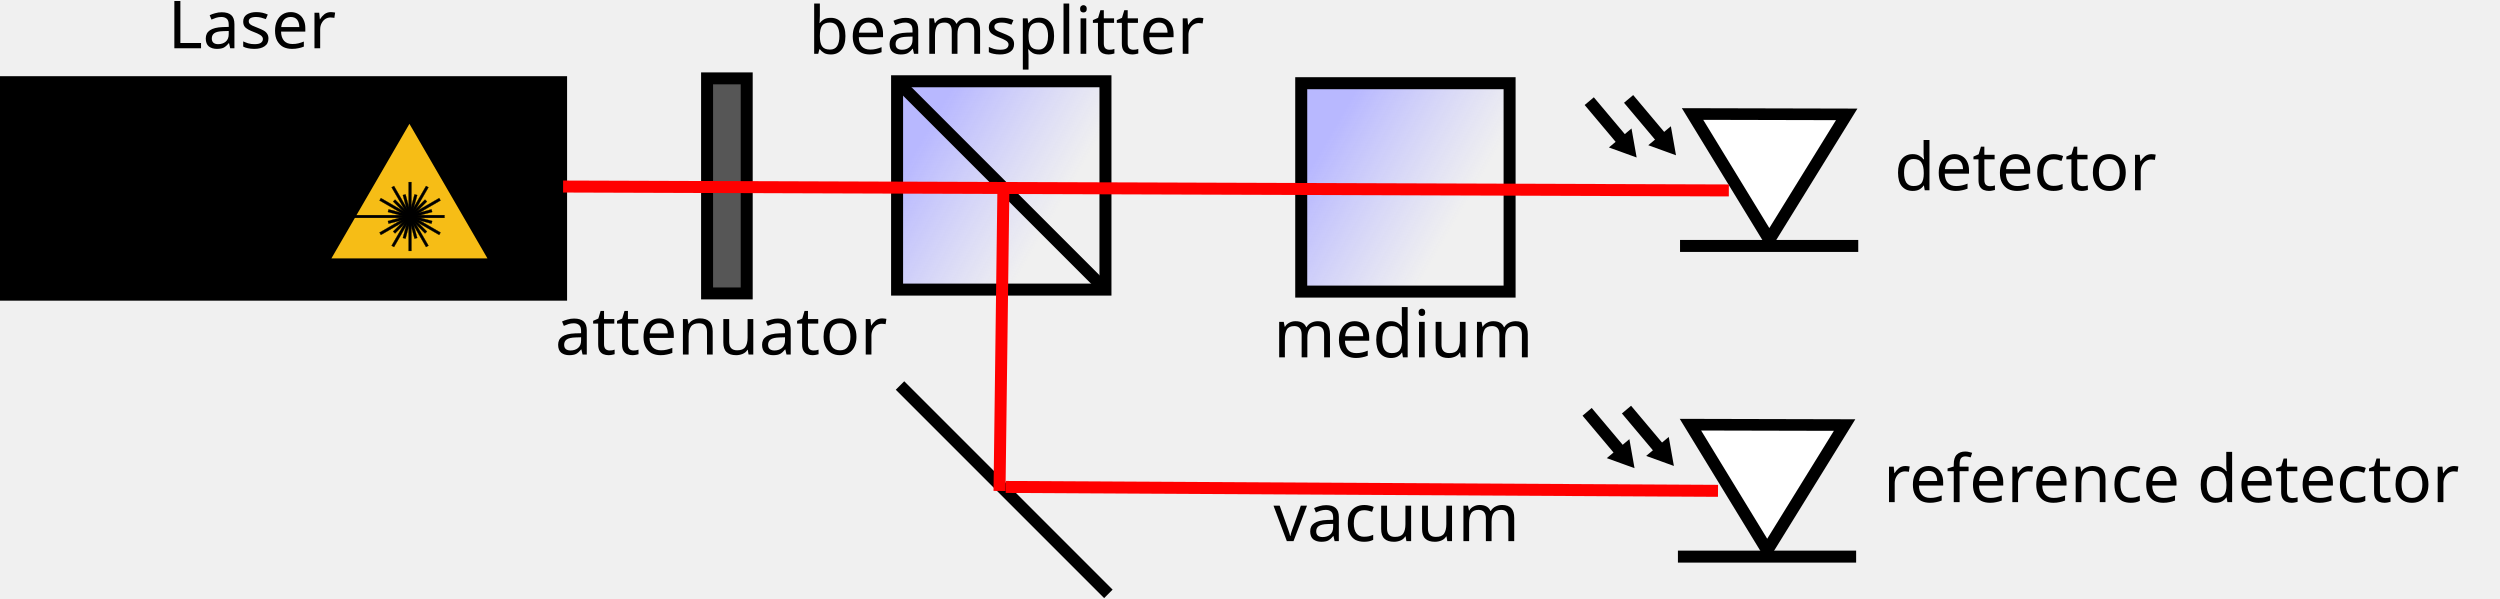
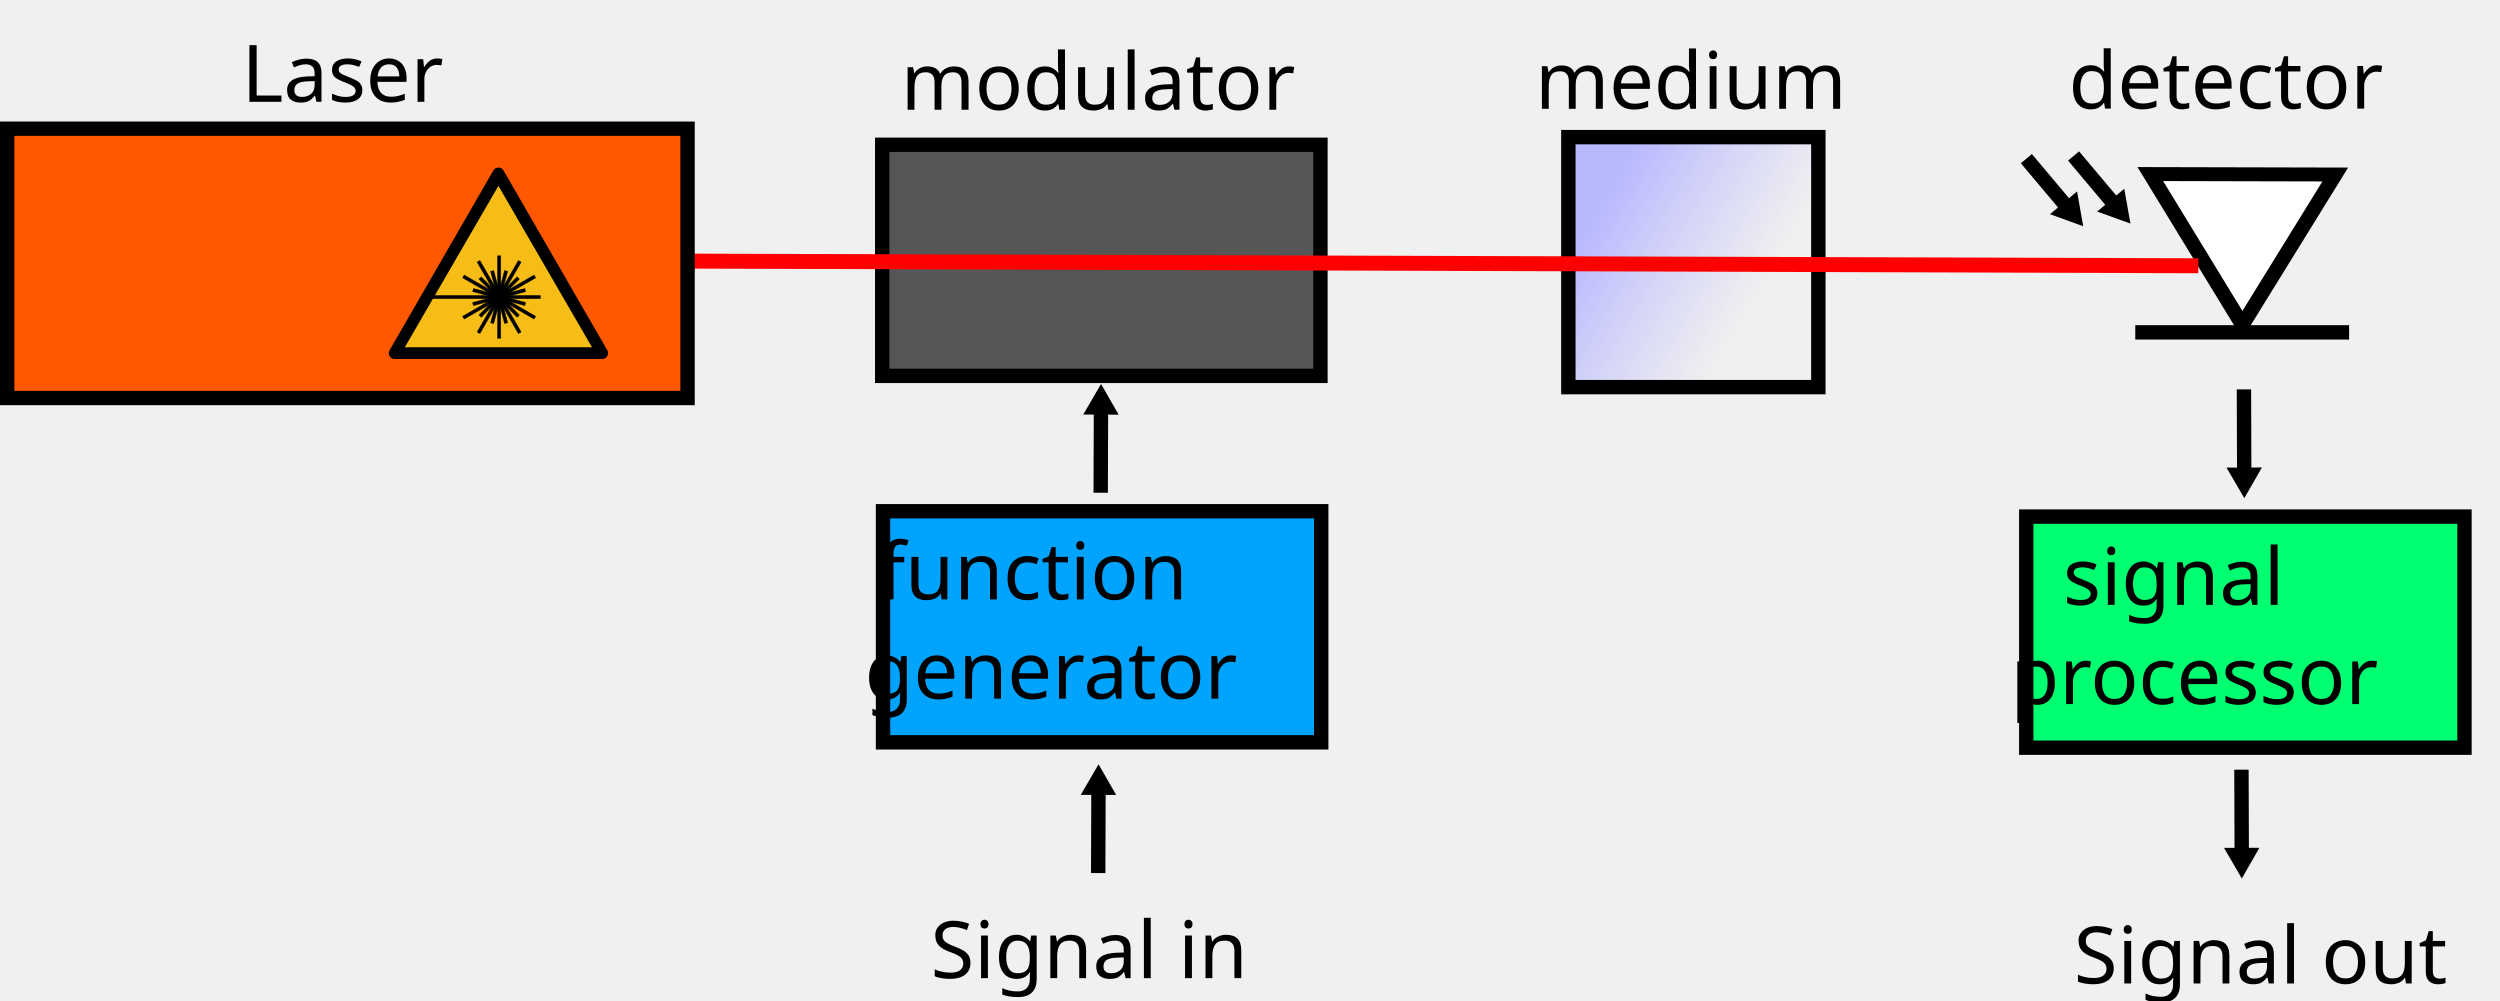
- <svg xmlns="http://www.w3.org/2000/svg" xmlns:xlink="http://www.w3.org/1999/xlink" width="239.953mm" height="57.407mm" viewBox="0 0 239.953 57.407" version="1.1" id="svg8">
+ <svg xmlns="http://www.w3.org/2000/svg" xmlns:xlink="http://www.w3.org/1999/xlink" width="200mm" height="80mm" viewBox="0 0 200 80" version="1.1" id="svg8">
  <defs id="defs2">
    <marker orient="auto" refY="0" refX="0" id="TriangleOutS" style="overflow:visible">
      <path id="path4856" d="M 5.77,0 -2.88,5 V -5 Z" style="fill:#000000;fill-opacity:1;fill-rule:evenodd;stroke:#000000;stroke-width:1pt;stroke-opacity:1" transform="scale(0.2)" />
    </marker>
    <marker orient="auto" refY="0" refX="0" id="Arrow1Send" style="overflow:visible">
      <path id="path4723" d="M 0,0 5,-5 -12.5,0 5,5 Z" style="fill:#000000;fill-opacity:1;fill-rule:evenodd;stroke:#000000;stroke-width:1pt;stroke-opacity:1" transform="matrix(-0.2,0,0,-0.2,-1.2,0)" />
    </marker>
    <marker orient="auto" refY="0" refX="0" id="Arrow1Lend" style="overflow:visible">
      <path id="path4711" d="M 0,0 5,-5 -12.5,0 5,5 Z" style="fill:#000000;fill-opacity:1;fill-rule:evenodd;stroke:#000000;stroke-width:1pt;stroke-opacity:1" transform="matrix(-0.8,0,0,-0.8,-10,0)" />
    </marker>
    <linearGradient id="linearGradient4614">
      <stop style="stop-color:#b8b8ff;stop-opacity:1" offset="0" id="stop4610" />
      <stop style="stop-color:#c1c1ff;stop-opacity:0" offset="1" id="stop4612" />
    </linearGradient>
-     <linearGradient xlink:href="#linearGradient4614" id="linearGradient4616" x1="84.141" y1="155.154" x2="96.74" y2="162.504" gradientUnits="userSpaceOnUse" gradientTransform="translate(4.460124,97.6946)" />
-     <linearGradient gradientTransform="translate(43.25017,97.88233)" xlink:href="#linearGradient4614" id="linearGradient4616-9" x1="84.141" y1="155.154" x2="96.74" y2="162.504" gradientUnits="userSpaceOnUse" />
+     <linearGradient gradientTransform="translate(43.82517,78.27296)" xlink:href="#linearGradient4614" id="linearGradient4616-9" x1="84.141" y1="155.154" x2="96.74" y2="162.504" gradientUnits="userSpaceOnUse" />
    <marker orient="auto" refY="0" refX="0" id="TriangleOutS-6" style="overflow:visible">
      <path id="path4856-2" d="M 5.77,0 -2.88,5 V -5 Z" style="fill:#000000;fill-opacity:1;fill-rule:evenodd;stroke:#000000;stroke-width:1pt;stroke-opacity:1" transform="scale(0.2)" />
    </marker>
    <marker orient="auto" refY="0" refX="0" id="TriangleOutS-6-8" style="overflow:visible">
      <path id="path4856-2-7" d="M 5.77,0 -2.88,5 V -5 Z" style="fill:#000000;fill-opacity:1;fill-rule:evenodd;stroke:#000000;stroke-width:1pt;stroke-opacity:1" transform="scale(0.2)" />
    </marker>
    <marker orient="auto" refY="0" refX="0" id="TriangleOutS-9" style="overflow:visible">
      <path id="path4856-20" d="M 5.77,0 -2.88,5 V -5 Z" style="fill:#000000;fill-opacity:1;fill-rule:evenodd;stroke:#000000;stroke-width:1pt;stroke-opacity:1" transform="scale(0.2)" />
    </marker>
+     <marker orient="auto" refY="0" refX="0" id="TriangleOutS-6-9" style="overflow:visible">
+       <path id="path4856-2-9" d="M 5.77,0 -2.88,5 V -5 Z" style="fill:#000000;fill-opacity:1;fill-rule:evenodd;stroke:#000000;stroke-width:1pt;stroke-opacity:1" transform="scale(0.2)" />
+     </marker>
+     <marker orient="auto" refY="0" refX="0" id="TriangleOutS-6-9-4" style="overflow:visible">
+       <path id="path4856-2-9-9" d="M 5.77,0 -2.88,5 V -5 Z" style="fill:#000000;fill-opacity:1;fill-rule:evenodd;stroke:#000000;stroke-width:1pt;stroke-opacity:1" transform="scale(0.2)" />
+     </marker>
+     <marker orient="auto" refY="0" refX="0" id="TriangleOutS-6-9-4-0" style="overflow:visible">
+       <path id="path4856-2-9-9-7" d="M 5.77,0 -2.88,5 V -5 Z" style="fill:#000000;fill-opacity:1;fill-rule:evenodd;stroke:#000000;stroke-width:1pt;stroke-opacity:1" transform="scale(0.2)" />
+     </marker>
+     <marker orient="auto" refY="0" refX="0" id="TriangleOutS-6-9-5" style="overflow:visible">
+       <path id="path4856-2-9-8" d="M 5.77,0 -2.88,5 V -5 Z" style="fill:#000000;fill-opacity:1;fill-rule:evenodd;stroke:#000000;stroke-width:1pt;stroke-opacity:1" transform="scale(0.2)" />
+     </marker>
+     <marker orient="auto" refY="0" refX="0" id="TriangleOutS-6-9-4-6" style="overflow:visible">
+       <path id="path4856-2-9-9-1" d="M 5.77,0 -2.88,5 V -5 Z" style="fill:#cdcdcd;fill-opacity:1;fill-rule:evenodd;stroke:#cdcdcd;stroke-width:1pt;stroke-opacity:1" transform="scale(0.2)" />
+     </marker>
  </defs>
-   <g id="layer1" transform="translate(0,-239.5927)">
-     <rect style="fill:#000000;fill-opacity:1;stroke:none;stroke-width:1.295;stroke-linecap:round;stroke-miterlimit:10;stroke-dasharray:none;stroke-opacity:1" id="rect4485" width="54.429" height="21.545" x="0" y="246.906" />
-     <g id="g4532" transform="matrix(-0.02925057,0,0,0.02925057,48.07266,250.0147)">
+   <g id="layer1" transform="translate(0,-217)">
+     <rect style="fill:url(#linearGradient4616-9);fill-opacity:1;stroke:#000000;stroke-width:1.152;stroke-linecap:round;stroke-miterlimit:10;stroke-dasharray:none;stroke-opacity:1" id="rect4536-7" width="20" height="20" x="125.468" y="227.971" />
+     <rect style="fill:#565656;fill-opacity:1;stroke:#000000;stroke-width:1.15;stroke-linecap:round;stroke-miterlimit:10;stroke-dasharray:none;stroke-opacity:1" id="rect4536-7-6" width="35.058" height="18.487" x="70.577" y="228.582" />
+     <path style="fill:#ffffff;fill-opacity:1;stroke:#000000;stroke-width:4.92;stroke-linecap:round;stroke-miterlimit:10;stroke-dasharray:none;stroke-opacity:1" id="path4689" d="M 67.886,111.515 6.506,111.673 37.059,58.437 Z" transform="matrix(0.2410746,0,0,-0.2265997,170.4553,256.2302)" />
+     <path style="fill:none;stroke:#000000;stroke-width:1.15;stroke-linecap:butt;stroke-linejoin:miter;stroke-miterlimit:4;stroke-dasharray:none;stroke-opacity:1" d="m 170.823,243.589 h 17.105" id="path4691" />
+     <path style="fill:none;stroke:#000000;stroke-width:1.15;stroke-linecap:butt;stroke-linejoin:miter;stroke-miterlimit:4;stroke-dasharray:none;stroke-opacity:1;marker-end:url(#TriangleOutS)" d="m 165.886,229.478 3.498,4.158" id="path4691-0" />
+     <path style="fill:none;stroke:#000000;stroke-width:1.15;stroke-linecap:butt;stroke-linejoin:miter;stroke-miterlimit:4;stroke-dasharray:none;stroke-opacity:1;marker-end:url(#TriangleOutS-6)" d="m 162.108,229.691 3.498,4.158" id="path4691-0-6" />
+     <path style="fill:none;stroke:#ff0000;stroke-width:1.196;stroke-linecap:butt;stroke-linejoin:miter;stroke-miterlimit:4;stroke-dasharray:none;stroke-opacity:1" d="m 54.62,237.888 121.247,0.373" id="path6148" />
+     <rect style="fill:#ff5800;fill-opacity:1;stroke:#000000;stroke-width:1.15;stroke-linecap:round;stroke-miterlimit:10;stroke-dasharray:none;stroke-opacity:1" id="rect4485" width="54.429" height="21.545" x="0.575" y="227.297" />
+     <text xml:space="preserve" style="font-style:normal;font-variant:normal;font-weight:normal;font-stretch:normal;font-size:6.35px;line-height:1.25;font-family:sans-serif;-inkscape-font-specification:'sans-serif, Normal';font-variant-ligatures:normal;font-variant-caps:normal;font-variant-numeric:normal;font-feature-settings:normal;text-align:start;letter-spacing:0px;word-spacing:0px;writing-mode:lr-tb;text-anchor:start;fill:#000000;fill-opacity:1;stroke:none;stroke-width:0.265" x="19.345" y="225.142" id="text6230">
+       <tspan id="tspan6228" x="19.345" y="225.142" style="font-style:normal;font-variant:normal;font-weight:normal;font-stretch:normal;font-size:6.35px;font-family:sans-serif;-inkscape-font-specification:'sans-serif, Normal';font-variant-ligatures:normal;font-variant-caps:normal;font-variant-numeric:normal;font-feature-settings:normal;text-align:start;writing-mode:lr-tb;text-anchor:start;stroke-width:0.265">Laser</tspan>
+     </text>
+     <text xml:space="preserve" style="font-style:normal;font-variant:normal;font-weight:normal;font-stretch:normal;font-size:6.35px;line-height:1.25;font-family:sans-serif;-inkscape-font-specification:'sans-serif, Normal';font-variant-ligatures:normal;font-variant-caps:normal;font-variant-numeric:normal;font-feature-settings:normal;text-align:start;letter-spacing:0px;word-spacing:0px;writing-mode:lr-tb;text-anchor:start;fill:#000000;fill-opacity:1;stroke:none;stroke-width:0.265" x="122.806" y="225.704" id="text6242">
+       <tspan id="tspan6240" x="122.806" y="225.704" style="font-style:normal;font-variant:normal;font-weight:normal;font-stretch:normal;font-size:6.35px;font-family:sans-serif;-inkscape-font-specification:'sans-serif, Normal';font-variant-ligatures:normal;font-variant-caps:normal;font-variant-numeric:normal;font-feature-settings:normal;text-align:start;writing-mode:lr-tb;text-anchor:start;stroke-width:0.265">medium</tspan>
+     </text>
+     <text xml:space="preserve" style="font-style:normal;font-variant:normal;font-weight:normal;font-stretch:normal;font-size:6.35px;line-height:1.25;font-family:sans-serif;-inkscape-font-specification:'sans-serif, Normal';font-variant-ligatures:normal;font-variant-caps:normal;font-variant-numeric:normal;font-feature-settings:normal;text-align:start;letter-spacing:0px;word-spacing:0px;writing-mode:lr-tb;text-anchor:start;fill:#000000;fill-opacity:1;stroke:none;stroke-width:0.265" x="165.499" y="225.687" id="text6246">
+       <tspan id="tspan6244" x="165.499" y="225.687" style="font-style:normal;font-variant:normal;font-weight:normal;font-stretch:normal;font-size:6.35px;font-family:sans-serif;-inkscape-font-specification:'sans-serif, Normal';font-variant-ligatures:normal;font-variant-caps:normal;font-variant-numeric:normal;font-feature-settings:normal;text-align:start;writing-mode:lr-tb;text-anchor:start;stroke-width:0.265">detector</tspan>
+     </text>
+     <rect style="fill:#00a4ff;fill-opacity:1;stroke:#000000;stroke-width:1.15;stroke-linecap:round;stroke-miterlimit:10;stroke-dasharray:none;stroke-opacity:1" id="rect4536-7-6-3" width="35.058" height="18.487" x="70.641" y="257.898" />
+     <text xml:space="preserve" style="font-style:normal;font-variant:normal;font-weight:normal;font-stretch:normal;font-size:6.35px;line-height:1.25;font-family:sans-serif;-inkscape-font-specification:'sans-serif, Normal';font-variant-ligatures:normal;font-variant-caps:normal;font-variant-numeric:normal;font-feature-settings:normal;text-align:start;letter-spacing:0px;word-spacing:0px;writing-mode:lr-tb;text-anchor:start;fill:#000000;fill-opacity:1;stroke:none;stroke-width:0.265" x="74.451" y="295.249" id="text6234-6">
+       <tspan id="tspan6232-7" x="74.451" y="295.249" style="font-style:normal;font-variant:normal;font-weight:normal;font-stretch:normal;font-size:6.35px;font-family:sans-serif;-inkscape-font-specification:'sans-serif, Normal';font-variant-ligatures:normal;font-variant-caps:normal;font-variant-numeric:normal;font-feature-settings:normal;text-align:start;writing-mode:lr-tb;text-anchor:start;stroke-width:0.265">Signal in</tspan>
+     </text>
+     <text xml:space="preserve" style="font-style:normal;font-variant:normal;font-weight:normal;font-stretch:normal;font-size:6.35px;line-height:1.25;font-family:sans-serif;-inkscape-font-specification:'sans-serif, Normal';font-variant-ligatures:normal;font-variant-caps:normal;font-variant-numeric:normal;font-feature-settings:normal;text-align:start;letter-spacing:0px;word-spacing:0px;writing-mode:lr-tb;text-anchor:start;fill:#000000;fill-opacity:1;stroke:none;stroke-width:0.265" x="72.061" y="225.78" id="text6234-5">
+       <tspan id="tspan6232-3" x="72.061" y="225.78" style="font-style:normal;font-variant:normal;font-weight:normal;font-stretch:normal;font-size:6.35px;font-family:sans-serif;-inkscape-font-specification:'sans-serif, Normal';font-variant-ligatures:normal;font-variant-caps:normal;font-variant-numeric:normal;font-feature-settings:normal;text-align:start;writing-mode:lr-tb;text-anchor:start;stroke-width:0.265">modulator</tspan>
+     </text>
+     <path style="fill:none;stroke:#000000;stroke-width:1.15;stroke-linecap:butt;stroke-linejoin:miter;stroke-miterlimit:4;stroke-dasharray:none;stroke-opacity:1;marker-end:url(#TriangleOutS-6-9)" d="m 88.055,256.42 0.024,-7.068" id="path4691-0-6-1" />
+     <path style="fill:none;stroke:#000000;stroke-width:1.15;stroke-linecap:butt;stroke-linejoin:miter;stroke-miterlimit:4;stroke-dasharray:none;stroke-opacity:1;marker-end:url(#TriangleOutS-6-9-4)" d="m 87.856,286.844 0.024,-7.068" id="path4691-0-6-1-1" />
+     <text xml:space="preserve" style="font-style:normal;font-variant:normal;font-weight:normal;font-stretch:normal;font-size:6.35px;line-height:1.25;font-family:sans-serif;-inkscape-font-specification:'sans-serif, Normal';font-variant-ligatures:normal;font-variant-caps:normal;font-variant-numeric:normal;font-feature-settings:normal;text-align:center;letter-spacing:0px;word-spacing:0px;writing-mode:lr-tb;text-anchor:middle;fill:#000000;fill-opacity:1;stroke:none;stroke-width:0.265" x="88.215" y="264.954" id="text6234">
+       <tspan id="tspan6232" x="89.226" y="264.954" style="font-style:normal;font-variant:normal;font-weight:normal;font-stretch:normal;font-size:6.35px;font-family:sans-serif;-inkscape-font-specification:'sans-serif, Normal';font-variant-ligatures:normal;font-variant-caps:normal;font-variant-numeric:normal;font-feature-settings:normal;text-align:center;writing-mode:lr-tb;text-anchor:middle;stroke-width:0.265">function </tspan>
+       <tspan x="88.215" y="272.892" style="font-style:normal;font-variant:normal;font-weight:normal;font-stretch:normal;font-size:6.35px;font-family:sans-serif;-inkscape-font-specification:'sans-serif, Normal';font-variant-ligatures:normal;font-variant-caps:normal;font-variant-numeric:normal;font-feature-settings:normal;text-align:center;writing-mode:lr-tb;text-anchor:middle;stroke-width:0.265" id="tspan4709">generator</tspan>
+     </text>
+     <rect style="fill:#00ff71;fill-opacity:1;stroke:#000000;stroke-width:1.15;stroke-linecap:round;stroke-miterlimit:10;stroke-dasharray:none;stroke-opacity:1" id="rect4536-7-6-3-7" width="35.058" height="18.487" x="162.1" y="258.328" />
+     <text xml:space="preserve" style="font-style:normal;font-variant:normal;font-weight:normal;font-stretch:normal;font-size:6.35px;line-height:1.25;font-family:sans-serif;-inkscape-font-specification:'sans-serif, Normal';font-variant-ligatures:normal;font-variant-caps:normal;font-variant-numeric:normal;font-feature-settings:normal;text-align:start;letter-spacing:0px;word-spacing:0px;writing-mode:lr-tb;text-anchor:start;fill:#000000;fill-opacity:1;stroke:none;stroke-width:0.265" x="165.911" y="295.679" id="text6234-6-0">
+       <tspan id="tspan6232-7-4" x="165.911" y="295.679" style="font-style:normal;font-variant:normal;font-weight:normal;font-stretch:normal;font-size:6.35px;font-family:sans-serif;-inkscape-font-specification:'sans-serif, Normal';font-variant-ligatures:normal;font-variant-caps:normal;font-variant-numeric:normal;font-feature-settings:normal;text-align:start;writing-mode:lr-tb;text-anchor:start;stroke-width:0.265">Signal out</tspan>
+     </text>
+     <path style="fill:none;stroke:#000000;stroke-width:1.15;stroke-linecap:butt;stroke-linejoin:miter;stroke-miterlimit:4;stroke-dasharray:none;stroke-opacity:1;marker-end:url(#TriangleOutS-6-9-5)" d="m 179.515,248.151 0.024,7.068" id="path4691-0-6-1-8" />
+     <path style="fill:none;stroke:#000000;stroke-width:1.15;stroke-linecap:butt;stroke-linejoin:miter;stroke-miterlimit:4;stroke-dasharray:none;stroke-opacity:1;marker-end:url(#TriangleOutS-6-9-4-0)" d="m 179.316,278.575 0.024,7.068" id="path4691-0-6-1-1-0" />
+     <text xml:space="preserve" style="font-style:normal;font-variant:normal;font-weight:normal;font-stretch:normal;font-size:6.35px;line-height:1.25;font-family:sans-serif;-inkscape-font-specification:'sans-serif, Normal';font-variant-ligatures:normal;font-variant-caps:normal;font-variant-numeric:normal;font-feature-settings:normal;text-align:center;letter-spacing:0px;word-spacing:0px;writing-mode:lr-tb;text-anchor:middle;fill:#000000;fill-opacity:1;stroke:none;stroke-width:0.265" x="179.675" y="265.384" id="text6234-4">
+       <tspan x="179.675" y="265.384" style="font-style:normal;font-variant:normal;font-weight:normal;font-stretch:normal;font-size:6.35px;font-family:sans-serif;-inkscape-font-specification:'sans-serif, Normal';font-variant-ligatures:normal;font-variant-caps:normal;font-variant-numeric:normal;font-feature-settings:normal;text-align:center;writing-mode:lr-tb;text-anchor:middle;stroke-width:0.265" id="tspan4709-9">signal</tspan>
+       <tspan x="179.675" y="273.322" style="font-style:normal;font-variant:normal;font-weight:normal;font-stretch:normal;font-size:6.35px;font-family:sans-serif;-inkscape-font-specification:'sans-serif, Normal';font-variant-ligatures:normal;font-variant-caps:normal;font-variant-numeric:normal;font-feature-settings:normal;text-align:center;writing-mode:lr-tb;text-anchor:middle;stroke-width:0.265" id="tspan6411">processor</tspan>
+     </text>
+     <g id="g4532" transform="matrix(-0.02925057,0,0,0.02925057,48.64766,230.4053)">
      <path id="sign_border" d="M 597.6,499.6 313.8,8 C 310.9,3 305.6,0 299.9,0 294.2,0 288.9,3.1 286,8 L 2.2,499.6 c -2.9,5 -2.9,11.1 0,16 2.9,5 8.2,8 13.9,8 h 567.6 c 5.7,0 11,-3.1 13.9,-8 2.9,-5 2.9,-11.1 0,-16 z" />
      <polygon style="overflow:visible;fill:#f6bd16;fill-opacity:1;stroke:none" id="polygon7" transform="matrix(1,0,0,0.9959146,0.125,2.033244)" points="555.875,491.5 43.875,491.5 299.875,48.2 " />
      <g id="g2978" transform="translate(685.7684,32.94946)">
        <g style="fill:#000000;stroke:#000000" id="g2942">
          <rect style="fill:#000000;fill-opacity:1;stroke:#000000;stroke-width:0.886;stroke-linecap:square;stroke-miterlimit:4;stroke-dasharray:none;stroke-dashoffset:0;stroke-opacity:1" id="rect2934" y="208.248" x="-392.229" height="225.886" width="8.932" />
          <rect style="fill:#000000;fill-opacity:1;stroke:#000000;stroke-width:0.886;stroke-linecap:square;stroke-miterlimit:4;stroke-dasharray:none;stroke-dashoffset:0;stroke-opacity:1" id="rect2940" transform="rotate(-15)" y="135.919" x="-462.147" height="147.933" width="8.932" />
        </g>
        <g style="fill:#000000;stroke:#000000" id="g2946" transform="rotate(-30.00001,-387.7636,321.1904)">
          <rect style="fill:#000000;fill-opacity:1;stroke:#000000;stroke-width:0.886;stroke-linecap:square;stroke-miterlimit:4;stroke-dasharray:none;stroke-dashoffset:0;stroke-opacity:1" id="rect2948" y="208.248" x="-392.229" height="225.886" width="8.932" />
          <rect style="fill:#000000;fill-opacity:1;stroke:#000000;stroke-width:0.886;stroke-linecap:square;stroke-miterlimit:4;stroke-dasharray:none;stroke-dashoffset:0;stroke-opacity:1" id="rect2950" transform="rotate(-15)" y="135.919" x="-462.147" height="147.933" width="8.932" />
        </g>
        <g style="fill:#000000;stroke:#000000" id="g2952" transform="rotate(-59.99999,-387.7635,321.1907)">
          <rect style="fill:#000000;fill-opacity:1;stroke:#000000;stroke-width:0.886;stroke-linecap:square;stroke-miterlimit:4;stroke-dasharray:none;stroke-dashoffset:0;stroke-opacity:1" id="rect2954" y="208.248" x="-392.229" height="225.886" width="8.932" />
          <rect style="fill:#000000;fill-opacity:1;stroke:#000000;stroke-width:0.886;stroke-linecap:square;stroke-miterlimit:4;stroke-dasharray:none;stroke-dashoffset:0;stroke-opacity:1" id="rect2956" transform="rotate(-15)" y="135.919" x="-462.147" height="147.933" width="8.932" />
        </g>
        <rect style="fill:#000000;fill-opacity:1;stroke:#000000;stroke-width:0.886;stroke-linecap:square;stroke-miterlimit:4;stroke-dasharray:none;stroke-dashoffset:0;stroke-opacity:1" id="rect2960" transform="rotate(-89.99998)" y="-500.706" x="-325.657" height="302.24" width="8.932" />
        <rect style="fill:#000000;fill-opacity:1;stroke:#000000;stroke-width:0.886;stroke-linecap:square;stroke-miterlimit:4;stroke-dasharray:none;stroke-dashoffset:0;stroke-opacity:1" id="rect2962" transform="rotate(-105)" y="-531.647" x="-214.352" height="147.933" width="8.932" />
        <g style="fill:#000000;stroke:#000000" id="g2964" transform="matrix(-0.5,-0.866026,0.866026,-0.5,-859.8043,145.9731)">
          <rect style="fill:#000000;fill-opacity:1;stroke:#000000;stroke-width:0.886;stroke-linecap:square;stroke-miterlimit:4;stroke-dasharray:none;stroke-dashoffset:0;stroke-opacity:1" id="rect2966" y="208.248" x="-392.229" height="225.886" width="8.932" />
          <rect style="fill:#000000;fill-opacity:1;stroke:#000000;stroke-width:0.886;stroke-linecap:square;stroke-miterlimit:4;stroke-dasharray:none;stroke-dashoffset:0;stroke-opacity:1" id="rect2968" transform="rotate(-15)" y="135.919" x="-462.147" height="147.933" width="8.932" />
        </g>
        <g style="fill:#000000;stroke:#000000" id="g2970" transform="matrix(-0.866026,-0.500001,0.500001,-0.866026,-884.1717,405.4684)">
          <rect style="fill:#000000;fill-opacity:1;stroke:#000000;stroke-width:0.886;stroke-linecap:square;stroke-miterlimit:4;stroke-dasharray:none;stroke-dashoffset:0;stroke-opacity:1" id="rect2972" y="208.248" x="-392.229" height="225.886" width="8.932" />
          <rect style="fill:#000000;fill-opacity:1;stroke:#000000;stroke-width:0.886;stroke-linecap:square;stroke-miterlimit:4;stroke-dasharray:none;stroke-dashoffset:0;stroke-opacity:1" id="rect2974" transform="rotate(-15)" y="135.919" x="-462.147" height="147.933" width="8.932" />
        </g>
      </g>
    </g>
-     <rect style="fill:url(#linearGradient4616);fill-opacity:1;stroke:#000000;stroke-width:1.152;stroke-linecap:round;stroke-miterlimit:10;stroke-dasharray:none;stroke-opacity:1" id="rect4536" width="20" height="20" x="86.103" y="247.392" />
-     <path style="fill:none;stroke:#000000;stroke-width:1.15;stroke-linecap:butt;stroke-linejoin:miter;stroke-miterlimit:4;stroke-dasharray:none;stroke-opacity:1" d="m 86.103,247.392 20,20" id="path4538" />
-     <rect style="fill:url(#linearGradient4616-9);fill-opacity:1;stroke:#000000;stroke-width:1.152;stroke-linecap:round;stroke-miterlimit:10;stroke-dasharray:none;stroke-opacity:1" id="rect4536-7" width="20" height="20" x="124.893" y="247.58" />
-     <rect style="fill:#565656;fill-opacity:1;stroke:#000000;stroke-width:1.15;stroke-linecap:round;stroke-miterlimit:10;stroke-dasharray:none;stroke-opacity:1" id="rect4536-7-6" width="3.804" height="20.642" x="67.866" y="247.114" />
-     <path style="fill:#ffffff;fill-opacity:1;stroke:#000000;stroke-width:4.92;stroke-linecap:round;stroke-miterlimit:10;stroke-dasharray:none;stroke-opacity:1" id="path4689" d="M 67.886,111.515 6.506,111.673 37.059,58.437 Z" transform="matrix(0.2410746,0,0,-0.2265997,160.8844,275.8396)" />
-     <path style="fill:none;stroke:#000000;stroke-width:1.15;stroke-linecap:butt;stroke-linejoin:miter;stroke-miterlimit:4;stroke-dasharray:none;stroke-opacity:1" d="m 161.252,263.198 h 17.105" id="path4691" />
-     <path style="fill:none;stroke:#000000;stroke-width:1.15;stroke-linecap:butt;stroke-linejoin:miter;stroke-miterlimit:4;stroke-dasharray:none;stroke-opacity:1;marker-end:url(#TriangleOutS)" d="m 156.315,249.087 3.498,4.158" id="path4691-0" />
-     <path style="fill:none;stroke:#000000;stroke-width:1.15;stroke-linecap:butt;stroke-linejoin:miter;stroke-miterlimit:4;stroke-dasharray:none;stroke-opacity:1;marker-end:url(#TriangleOutS-6)" d="m 152.537,249.301 3.498,4.158" id="path4691-0-6" />
-     <path style="fill:none;stroke:#000000;stroke-width:1.15;stroke-linecap:butt;stroke-linejoin:miter;stroke-miterlimit:4;stroke-dasharray:none;stroke-opacity:1" d="m 86.384,276.593 20,20" id="path4538-1" />
-     <path style="fill:#ffffff;fill-opacity:1;stroke:#000000;stroke-width:4.92;stroke-linecap:round;stroke-miterlimit:10;stroke-dasharray:none;stroke-opacity:1" id="path4689-2" d="M 67.886,111.515 6.506,111.673 37.059,58.437 Z" transform="matrix(0.2410746,0,0,-0.2265997,160.6815,305.6587)" />
-     <path style="fill:none;stroke:#000000;stroke-width:1.15;stroke-linecap:butt;stroke-linejoin:miter;stroke-miterlimit:4;stroke-dasharray:none;stroke-opacity:1" d="m 161.049,293.017 h 17.105" id="path4691-3" />
-     <path style="fill:none;stroke:#000000;stroke-width:1.15;stroke-linecap:butt;stroke-linejoin:miter;stroke-miterlimit:4;stroke-dasharray:none;stroke-opacity:1;marker-end:url(#TriangleOutS-9)" d="m 156.112,278.907 3.498,4.158" id="path4691-0-7" />
-     <path style="fill:none;stroke:#000000;stroke-width:1.15;stroke-linecap:butt;stroke-linejoin:miter;stroke-miterlimit:4;stroke-dasharray:none;stroke-opacity:1;marker-end:url(#TriangleOutS-6-8)" d="m 152.334,279.12 3.498,4.158" id="path4691-0-6-5" />
-     <path style="fill:none;stroke:#ff0000;stroke-width:1.15;stroke-linecap:butt;stroke-linejoin:miter;stroke-miterlimit:4;stroke-dasharray:none;stroke-opacity:1" d="m 54.046,257.497 111.89,0.374" id="path6148" />
-     <path style="fill:none;stroke:#ff0000;stroke-width:1.15;stroke-linecap:butt;stroke-linejoin:miter;stroke-miterlimit:4;stroke-dasharray:none;stroke-opacity:1" d="m 96.532,286.33 68.364,0.374" id="path6148-9" />
-     <path style="fill:none;stroke:#ff0000;stroke-width:1.15;stroke-linecap:butt;stroke-linejoin:miter;stroke-miterlimit:4;stroke-dasharray:none;stroke-opacity:1" d="m 96.315,257.118 -0.38,29.597" id="path6148-9-2" />
-     <text xml:space="preserve" style="font-style:normal;font-variant:normal;font-weight:normal;font-stretch:normal;font-size:6.35px;line-height:1.25;font-family:sans-serif;-inkscape-font-specification:'sans-serif, Normal';font-variant-ligatures:normal;font-variant-caps:normal;font-variant-numeric:normal;font-feature-settings:normal;text-align:start;letter-spacing:0px;word-spacing:0px;writing-mode:lr-tb;text-anchor:start;fill:#000000;fill-opacity:1;stroke:none;stroke-width:0.265" x="16.125" y="244.222" id="text6230">
-       <tspan id="tspan6228" x="16.125" y="244.222" style="font-style:normal;font-variant:normal;font-weight:normal;font-stretch:normal;font-size:6.35px;font-family:sans-serif;-inkscape-font-specification:'sans-serif, Normal';font-variant-ligatures:normal;font-variant-caps:normal;font-variant-numeric:normal;font-feature-settings:normal;text-align:start;writing-mode:lr-tb;text-anchor:start;stroke-width:0.265">Laser</tspan>
-     </text>
-     <text xml:space="preserve" style="font-style:normal;font-variant:normal;font-weight:normal;font-stretch:normal;font-size:6.35px;line-height:1.25;font-family:sans-serif;-inkscape-font-specification:'sans-serif, Normal';font-variant-ligatures:normal;font-variant-caps:normal;font-variant-numeric:normal;font-feature-settings:normal;text-align:start;letter-spacing:0px;word-spacing:0px;writing-mode:lr-tb;text-anchor:start;fill:#000000;fill-opacity:1;stroke:none;stroke-width:0.265" x="53.275" y="273.622" id="text6234">
-       <tspan id="tspan6232" x="53.275" y="273.622" style="font-style:normal;font-variant:normal;font-weight:normal;font-stretch:normal;font-size:6.35px;font-family:sans-serif;-inkscape-font-specification:'sans-serif, Normal';font-variant-ligatures:normal;font-variant-caps:normal;font-variant-numeric:normal;font-feature-settings:normal;text-align:start;writing-mode:lr-tb;text-anchor:start;stroke-width:0.265">attenuator</tspan>
-     </text>
-     <text xml:space="preserve" style="font-style:normal;font-variant:normal;font-weight:normal;font-stretch:normal;font-size:6.35px;line-height:1.25;font-family:sans-serif;-inkscape-font-specification:'sans-serif, Normal';font-variant-ligatures:normal;font-variant-caps:normal;font-variant-numeric:normal;font-feature-settings:normal;text-align:start;letter-spacing:0px;word-spacing:0px;writing-mode:lr-tb;text-anchor:start;fill:#000000;fill-opacity:1;stroke:none;stroke-width:0.265" x="77.597" y="244.756" id="text6238">
-       <tspan id="tspan6236" x="77.597" y="244.756" style="font-style:normal;font-variant:normal;font-weight:normal;font-stretch:normal;font-size:6.35px;font-family:sans-serif;-inkscape-font-specification:'sans-serif, Normal';font-variant-ligatures:normal;font-variant-caps:normal;font-variant-numeric:normal;font-feature-settings:normal;text-align:start;writing-mode:lr-tb;text-anchor:start;stroke-width:0.265">beamsplitter</tspan>
-     </text>
-     <text xml:space="preserve" style="font-style:normal;font-variant:normal;font-weight:normal;font-stretch:normal;font-size:6.35px;line-height:1.25;font-family:sans-serif;-inkscape-font-specification:'sans-serif, Normal';font-variant-ligatures:normal;font-variant-caps:normal;font-variant-numeric:normal;font-feature-settings:normal;text-align:start;letter-spacing:0px;word-spacing:0px;writing-mode:lr-tb;text-anchor:start;fill:#000000;fill-opacity:1;stroke:none;stroke-width:0.265" x="122.231" y="273.889" id="text6242">
-       <tspan id="tspan6240" x="122.231" y="273.889" style="font-style:normal;font-variant:normal;font-weight:normal;font-stretch:normal;font-size:6.35px;font-family:sans-serif;-inkscape-font-specification:'sans-serif, Normal';font-variant-ligatures:normal;font-variant-caps:normal;font-variant-numeric:normal;font-feature-settings:normal;text-align:start;writing-mode:lr-tb;text-anchor:start;stroke-width:0.265">medium</tspan>
-     </text>
-     <text xml:space="preserve" style="font-style:normal;font-variant:normal;font-weight:normal;font-stretch:normal;font-size:6.35px;line-height:1.25;font-family:sans-serif;-inkscape-font-specification:'sans-serif, Normal';font-variant-ligatures:normal;font-variant-caps:normal;font-variant-numeric:normal;font-feature-settings:normal;text-align:start;letter-spacing:0px;word-spacing:0px;writing-mode:lr-tb;text-anchor:start;fill:#000000;fill-opacity:1;stroke:none;stroke-width:0.265" x="181.832" y="257.853" id="text6246">
-       <tspan id="tspan6244" x="181.832" y="257.853" style="font-style:normal;font-variant:normal;font-weight:normal;font-stretch:normal;font-size:6.35px;font-family:sans-serif;-inkscape-font-specification:'sans-serif, Normal';font-variant-ligatures:normal;font-variant-caps:normal;font-variant-numeric:normal;font-feature-settings:normal;text-align:start;writing-mode:lr-tb;text-anchor:start;stroke-width:0.265">detector</tspan>
-     </text>
-     <text xml:space="preserve" style="font-style:normal;font-variant:normal;font-weight:normal;font-stretch:normal;font-size:6.35px;line-height:1.25;font-family:sans-serif;-inkscape-font-specification:'sans-serif, Normal';font-variant-ligatures:normal;font-variant-caps:normal;font-variant-numeric:normal;font-feature-settings:normal;text-align:start;letter-spacing:0px;word-spacing:0px;writing-mode:lr-tb;text-anchor:start;fill:#000000;fill-opacity:1;stroke:none;stroke-width:0.265" x="180.763" y="287.787" id="text6250">
-       <tspan id="tspan6248" x="180.763" y="287.787" style="font-style:normal;font-variant:normal;font-weight:normal;font-stretch:normal;font-size:6.35px;font-family:sans-serif;-inkscape-font-specification:'sans-serif, Normal';font-variant-ligatures:normal;font-variant-caps:normal;font-variant-numeric:normal;font-feature-settings:normal;text-align:start;writing-mode:lr-tb;text-anchor:start;stroke-width:0.265">reference detector</tspan>
-     </text>
-     <text xml:space="preserve" style="font-style:normal;font-variant:normal;font-weight:normal;font-stretch:normal;font-size:6.35px;line-height:1.25;font-family:sans-serif;-inkscape-font-specification:'sans-serif, Normal';font-variant-ligatures:normal;font-variant-caps:normal;font-variant-numeric:normal;font-feature-settings:normal;text-align:start;letter-spacing:0px;word-spacing:0px;writing-mode:lr-tb;text-anchor:start;fill:#000000;fill-opacity:1;stroke:none;stroke-width:0.265" x="122.231" y="291.529" id="text6254">
-       <tspan id="tspan6252" x="122.231" y="291.529" style="font-style:normal;font-variant:normal;font-weight:normal;font-stretch:normal;font-size:6.35px;font-family:sans-serif;-inkscape-font-specification:'sans-serif, Normal';font-variant-ligatures:normal;font-variant-caps:normal;font-variant-numeric:normal;font-feature-settings:normal;text-align:start;writing-mode:lr-tb;text-anchor:start;stroke-width:0.265">vacuum</tspan>
-     </text>
  </g>
</svg>
